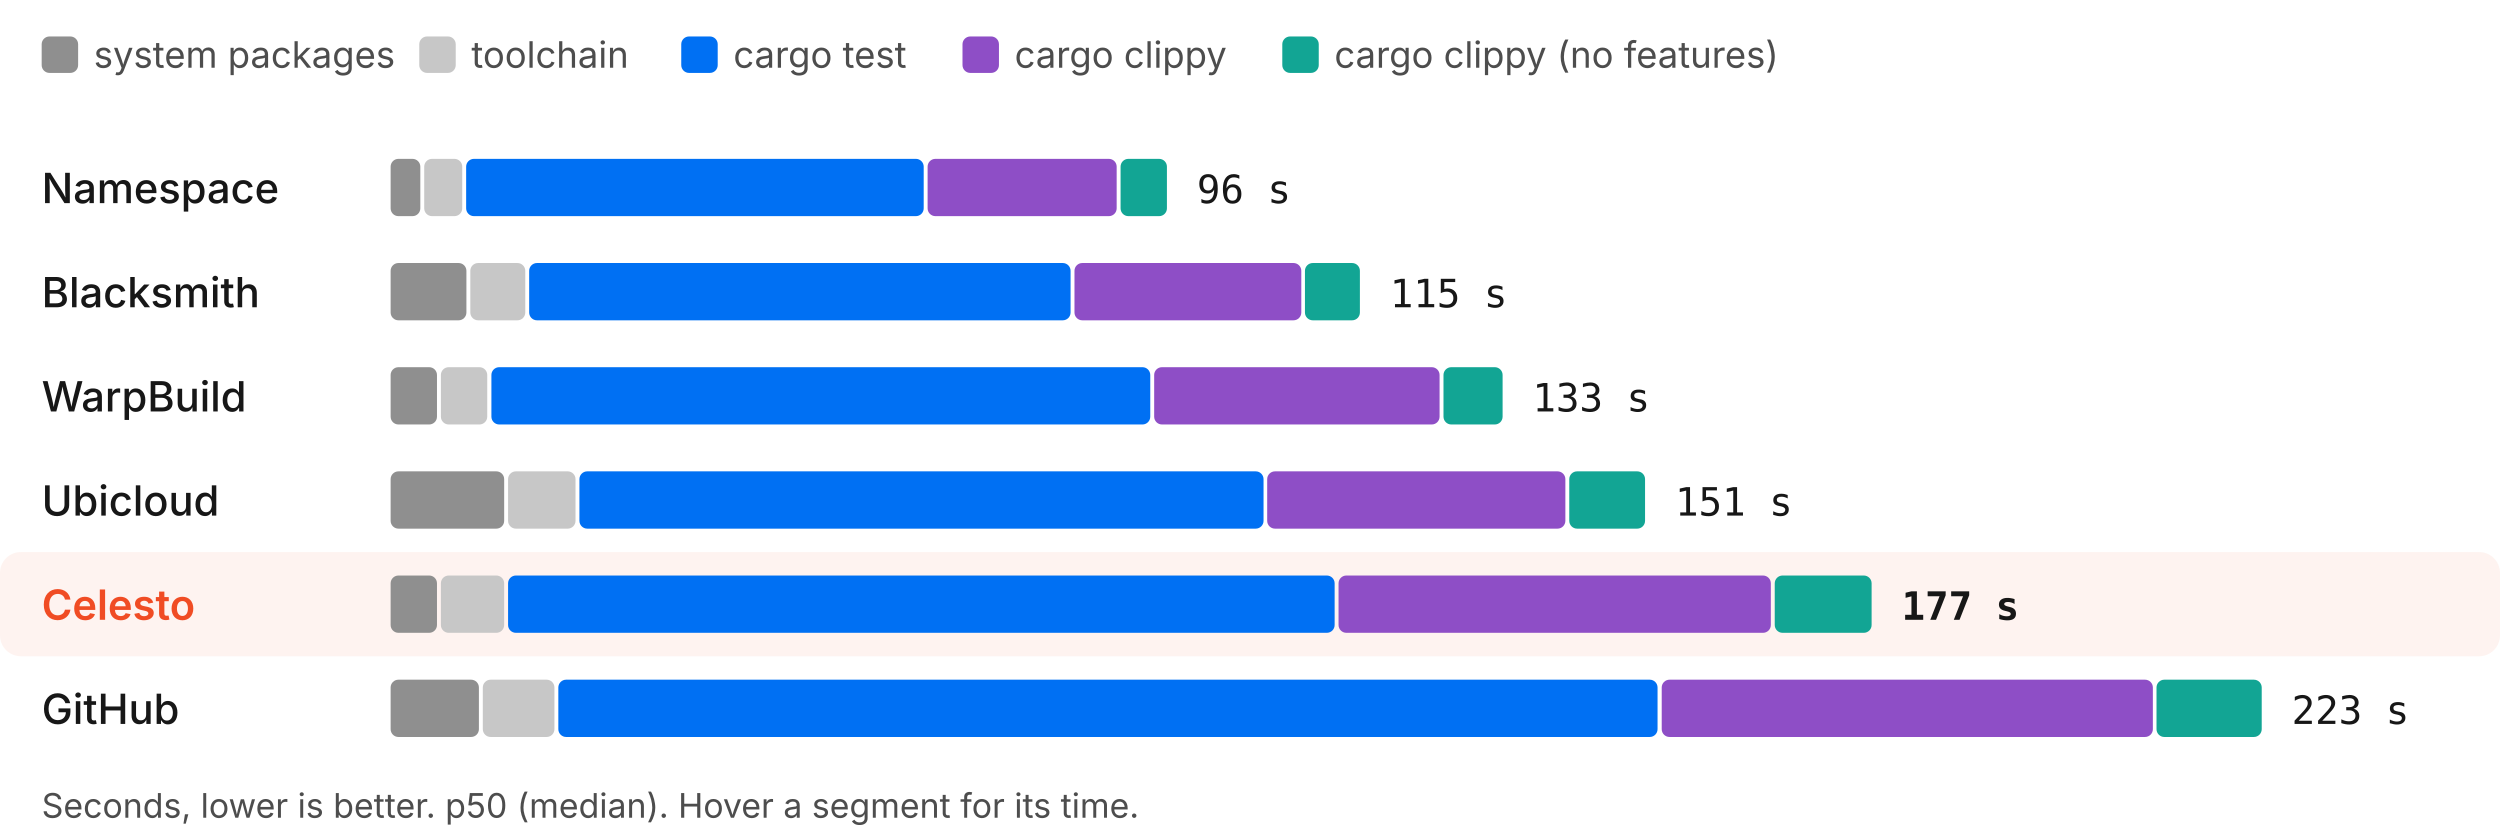
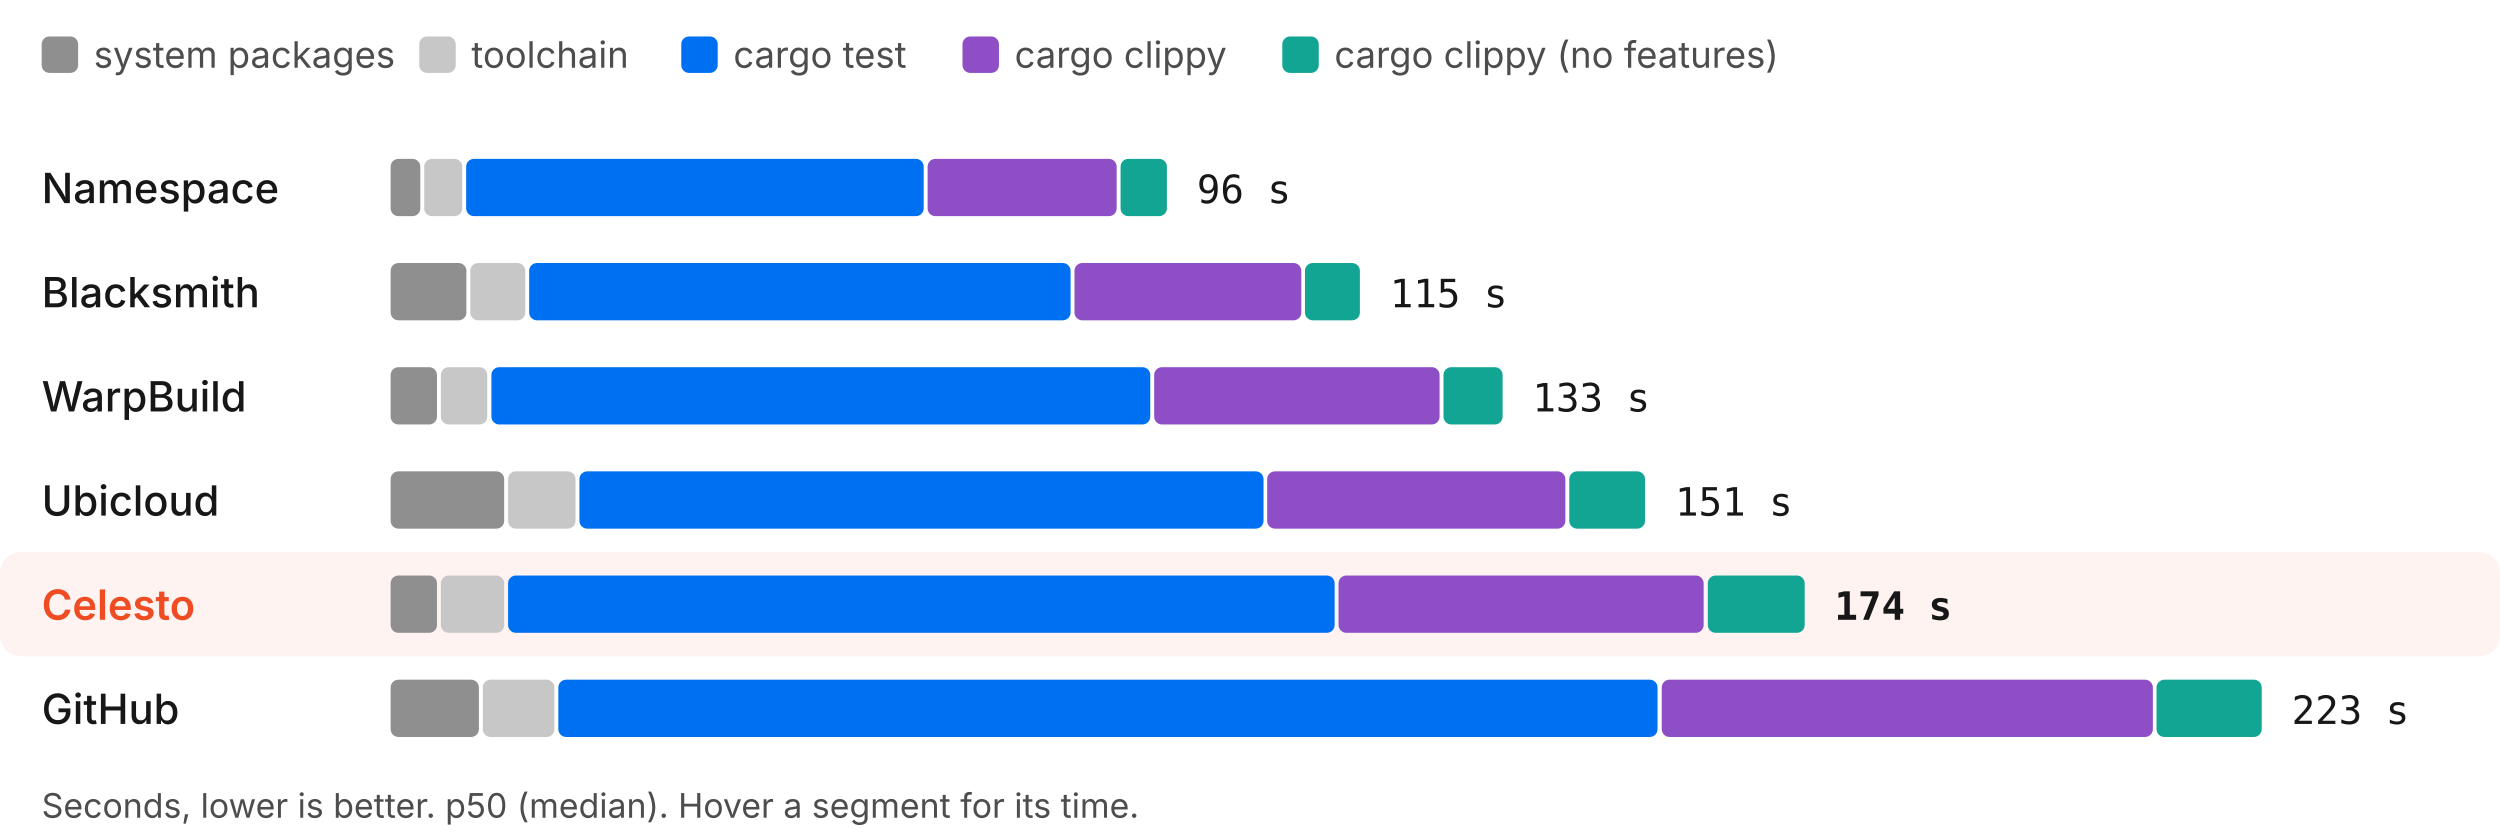
<svg xmlns="http://www.w3.org/2000/svg" viewBox="0 0 960 322" font-family="Geist,Inter,-apple-system,BlinkMacSystemFont,Segoe UI,sans-serif">
  <style>.t{fill:#171717}.m{fill:#4d4d4d}.hl{fill:#F04C24;fill-opacity:.07}.n{fill:#8f8f8f;fill-opacity:.12}</style>
  <rect x="16" y="14" width="14" height="14" rx="3" fill="#8f8f8f" />
  <text x="36" y="26" font-size="14" class="m">system packages</text>
  <rect x="161" y="14" width="14" height="14" rx="3" fill="#c7c7c7" />
  <text x="181" y="26" font-size="14" class="m">toolchain</text>
  <rect x="261.6" y="14" width="14" height="14" rx="3" fill="#0070f3" />
  <text x="281.6" y="26" font-size="14" class="m">cargo test</text>
  <rect x="369.6" y="14" width="14" height="14" rx="3" fill="#8e4ec6" />
  <text x="389.6" y="26" font-size="14" class="m">cargo clippy</text>
  <rect x="492.4" y="14" width="14" height="14" rx="3" fill="#12a594" />
  <text x="512.4" y="26" font-size="14" class="m">cargo clippy (no features)</text>
  <text x="16" y="78" font-size="16" font-weight="500" class="t">Namespace</text>
  <rect x="150.0" y="61" width="11.4" height="22" rx="3" fill="#8f8f8f" />
  <rect x="162.9" y="61" width="14.6" height="22" rx="3" fill="#c7c7c7" />
  <rect x="179.0" y="61" width="175.7" height="22" rx="3" fill="#0070f3" />
  <rect x="356.2" y="61" width="72.6" height="22" rx="3" fill="#8e4ec6" />
  <rect x="430.3" y="61" width="17.8" height="22" rx="3" fill="#12a594" />
  <text x="459.597" y="78" font-size="15" font-weight="400" font-family="Geist Mono,SFMono-Regular,Menlo,Consolas,monospace" class="t">96 s</text>
  <text x="16" y="118" font-size="16" font-weight="500" class="t">Blacksmith</text>
  <rect x="150.0" y="101" width="29.1" height="22" rx="3" fill="#8f8f8f" />
  <rect x="180.6" y="101" width="21.1" height="22" rx="3" fill="#c7c7c7" />
  <rect x="203.2" y="101" width="207.9" height="22" rx="3" fill="#0070f3" />
  <rect x="412.6" y="101" width="87.1" height="22" rx="3" fill="#8e4ec6" />
  <rect x="501.1" y="101" width="21.1" height="22" rx="3" fill="#12a594" />
  <text x="533.691" y="118" font-size="15" font-weight="400" font-family="Geist Mono,SFMono-Regular,Menlo,Consolas,monospace" class="t">115 s</text>
  <text x="16" y="158" font-size="16" font-weight="500" class="t">WarpBuild</text>
  <rect x="150.0" y="141" width="17.8" height="22" rx="3" fill="#8f8f8f" />
  <rect x="169.3" y="141" width="17.8" height="22" rx="3" fill="#c7c7c7" />
  <rect x="188.7" y="141" width="253.0" height="22" rx="3" fill="#0070f3" />
  <rect x="443.2" y="141" width="109.6" height="22" rx="3" fill="#8e4ec6" />
  <rect x="554.3" y="141" width="22.7" height="22" rx="3" fill="#12a594" />
  <text x="588.456" y="158" font-size="15" font-weight="400" font-family="Geist Mono,SFMono-Regular,Menlo,Consolas,monospace" class="t">133 s</text>
  <text x="16" y="198" font-size="16" font-weight="500" class="t">Ubicloud</text>
  <rect x="150.0" y="181" width="43.6" height="22" rx="3" fill="#8f8f8f" />
  <rect x="195.1" y="181" width="25.9" height="22" rx="3" fill="#c7c7c7" />
  <rect x="222.5" y="181" width="262.7" height="22" rx="3" fill="#0070f3" />
  <rect x="486.6" y="181" width="114.5" height="22" rx="3" fill="#8e4ec6" />
  <rect x="602.6" y="181" width="29.1" height="22" rx="3" fill="#12a594" />
  <text x="643.221" y="198" font-size="15" font-weight="400" font-family="Geist Mono,SFMono-Regular,Menlo,Consolas,monospace" class="t">151 s</text>
  <rect x="0" y="212" width="960" height="40" rx="8" class="hl" />
  <text x="16" y="238" font-size="16" font-weight="600" fill="#F04C24">Celesto</text>
  <rect x="150.0" y="221" width="17.8" height="22" rx="3" fill="#8f8f8f" />
  <rect x="169.3" y="221" width="24.3" height="22" rx="3" fill="#c7c7c7" />
  <rect x="195.1" y="221" width="317.4" height="22" rx="3" fill="#0070f3" />
-   <rect x="514.0" y="221" width="166.0" height="22" rx="3" fill="#8e4ec6" />
-   <rect x="681.5" y="221" width="37.2" height="22" rx="3" fill="#12a594" />
-   <text x="730.201" y="238" font-size="15" font-weight="600" font-family="Geist Mono,SFMono-Regular,Menlo,Consolas,monospace" class="t">177 s</text>
+   <rect x="514.0" y="221" width="140.2" height="22" rx="3" fill="#8e4ec6" />
+   <rect x="655.8" y="221" width="37.2" height="22" rx="3" fill="#12a594" />
+   <text x="704.43" y="238" font-size="15" font-weight="600" font-family="Geist Mono,SFMono-Regular,Menlo,Consolas,monospace" class="t">174 s</text>
  <text x="16" y="278" font-size="16" font-weight="500" class="t">GitHub</text>
  <rect x="150.0" y="261" width="33.9" height="22" rx="3" fill="#8f8f8f" />
  <rect x="185.4" y="261" width="27.5" height="22" rx="3" fill="#c7c7c7" />
  <rect x="214.4" y="261" width="422.1" height="22" rx="3" fill="#0070f3" />
  <rect x="638.1" y="261" width="188.6" height="22" rx="3" fill="#8e4ec6" />
  <rect x="828.1" y="261" width="40.4" height="22" rx="3" fill="#12a594" />
  <text x="880" y="278" font-size="15" font-weight="400" font-family="Geist Mono,SFMono-Regular,Menlo,Consolas,monospace" class="t">223 s</text>
  <text x="16" y="314" font-size="13" class="m">Seconds, lower is better. p50 (median). Hover a segment for its time.</text>
</svg>
